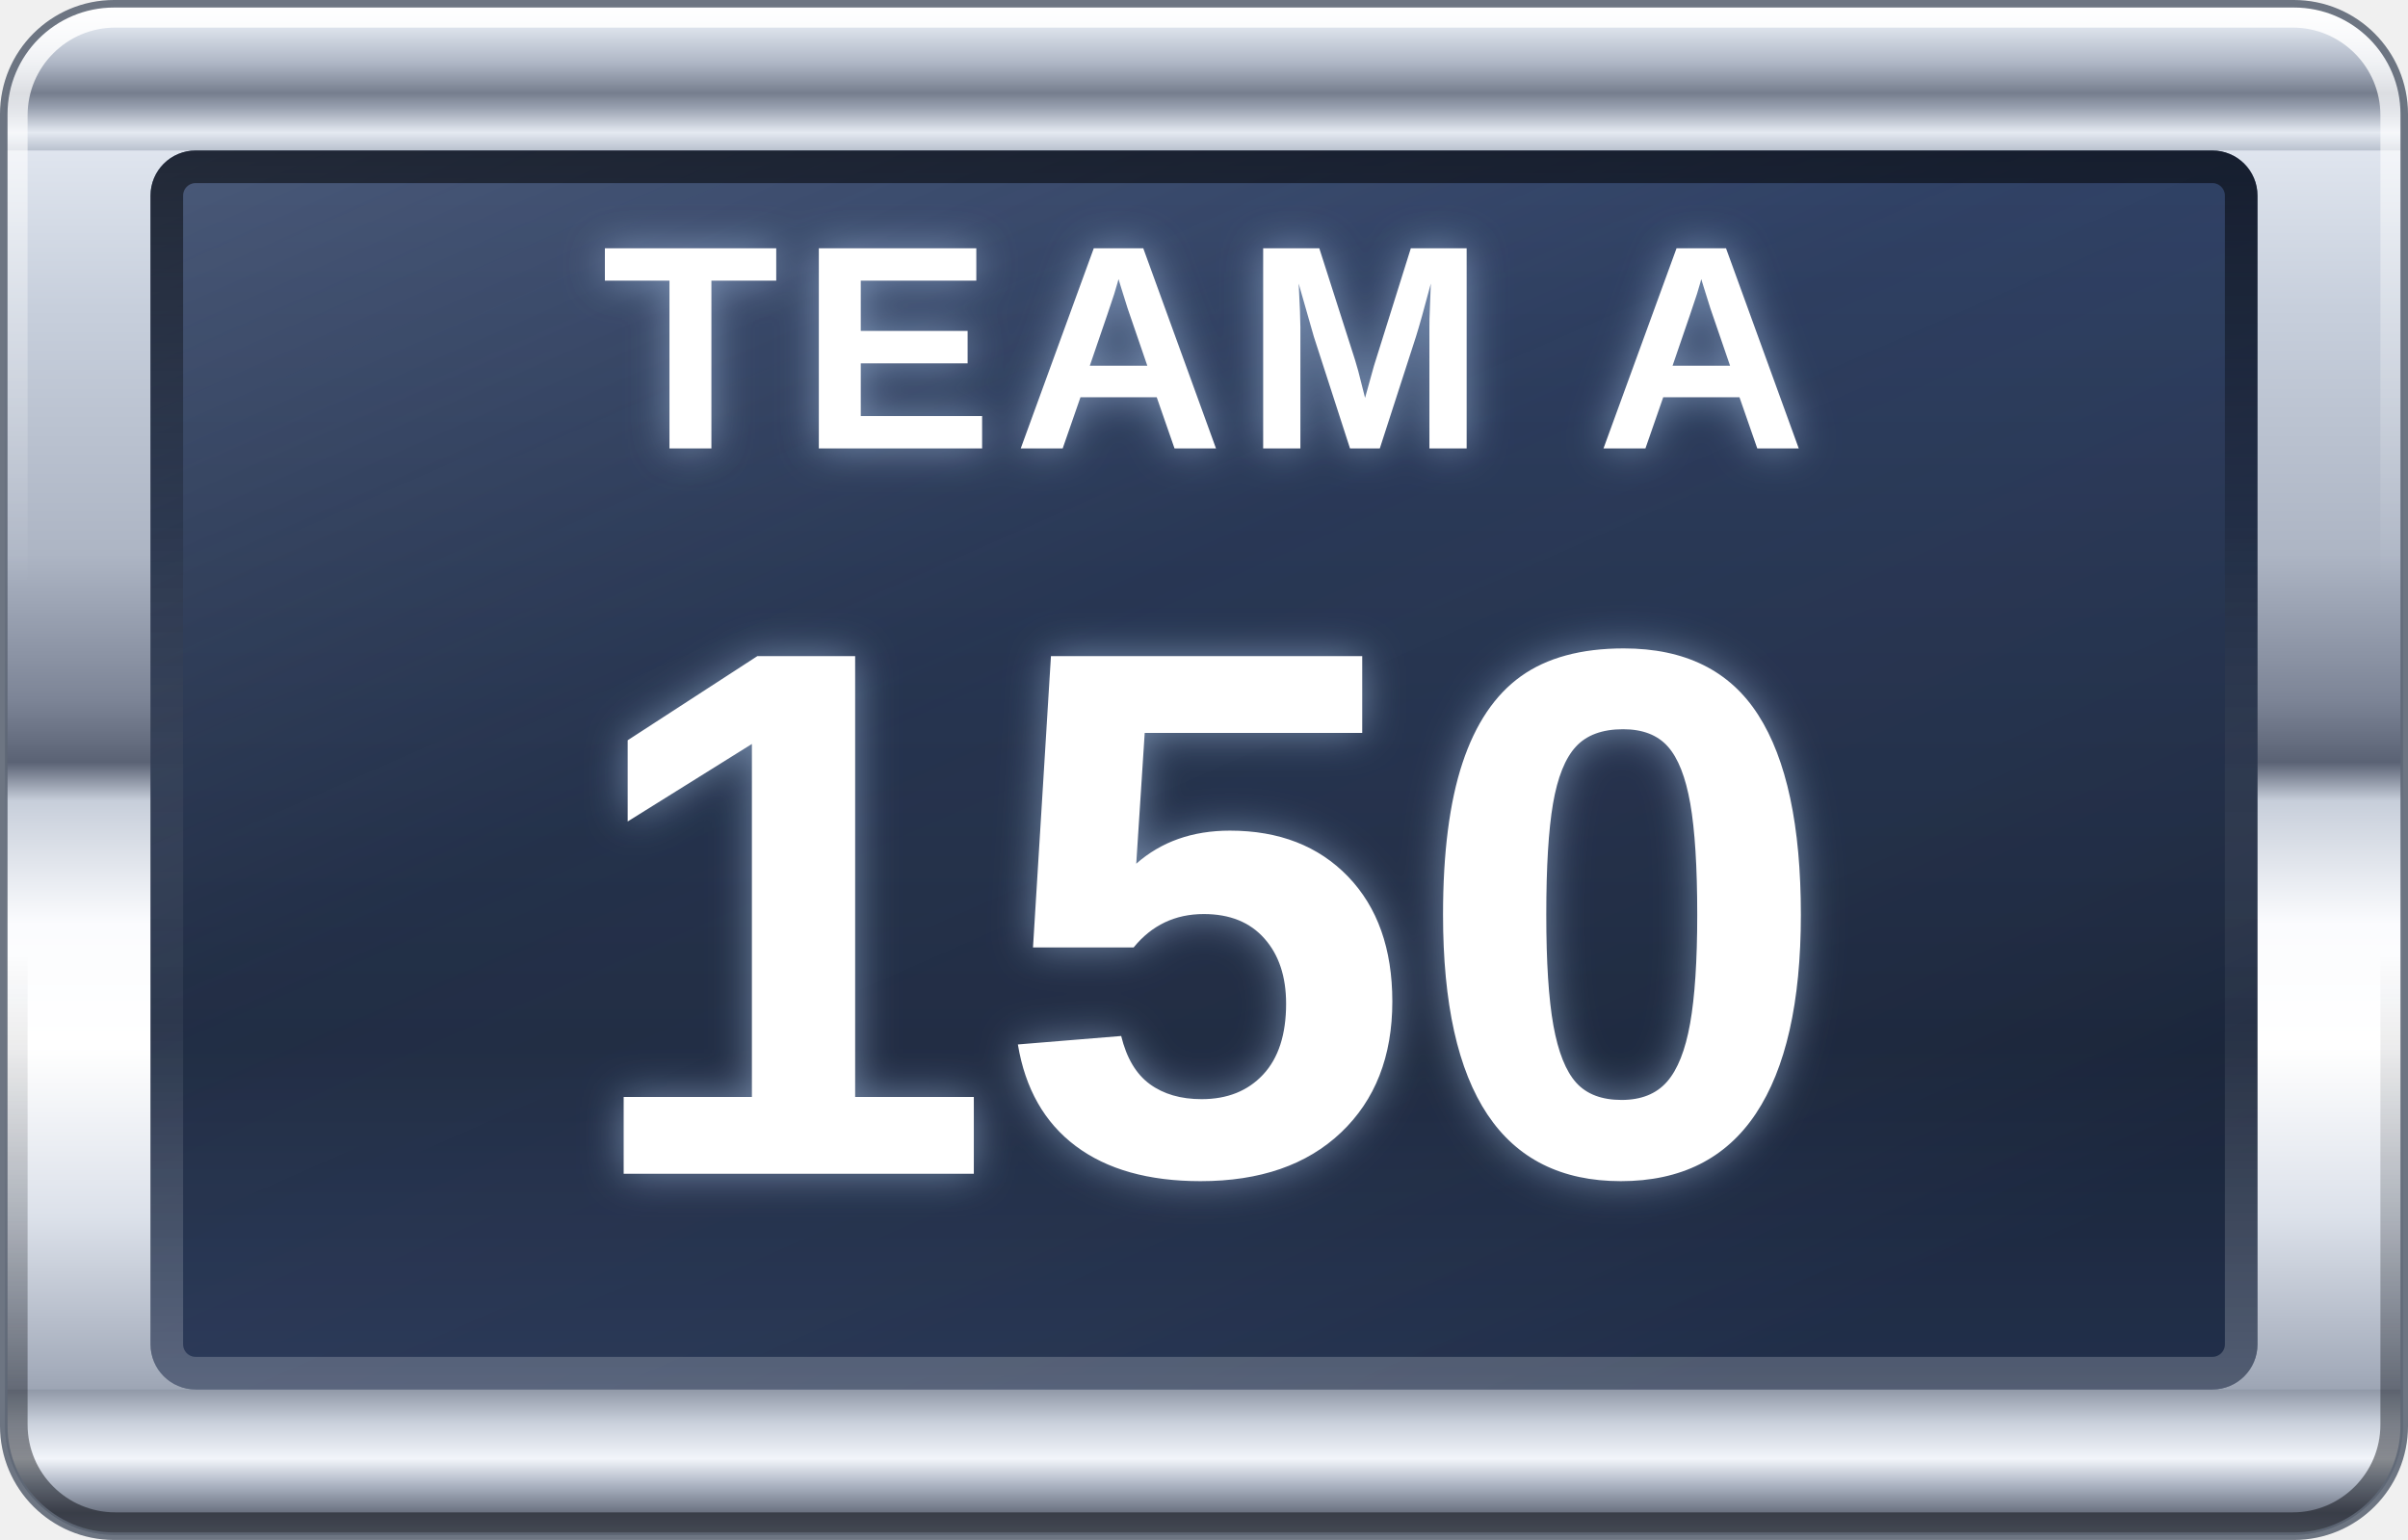
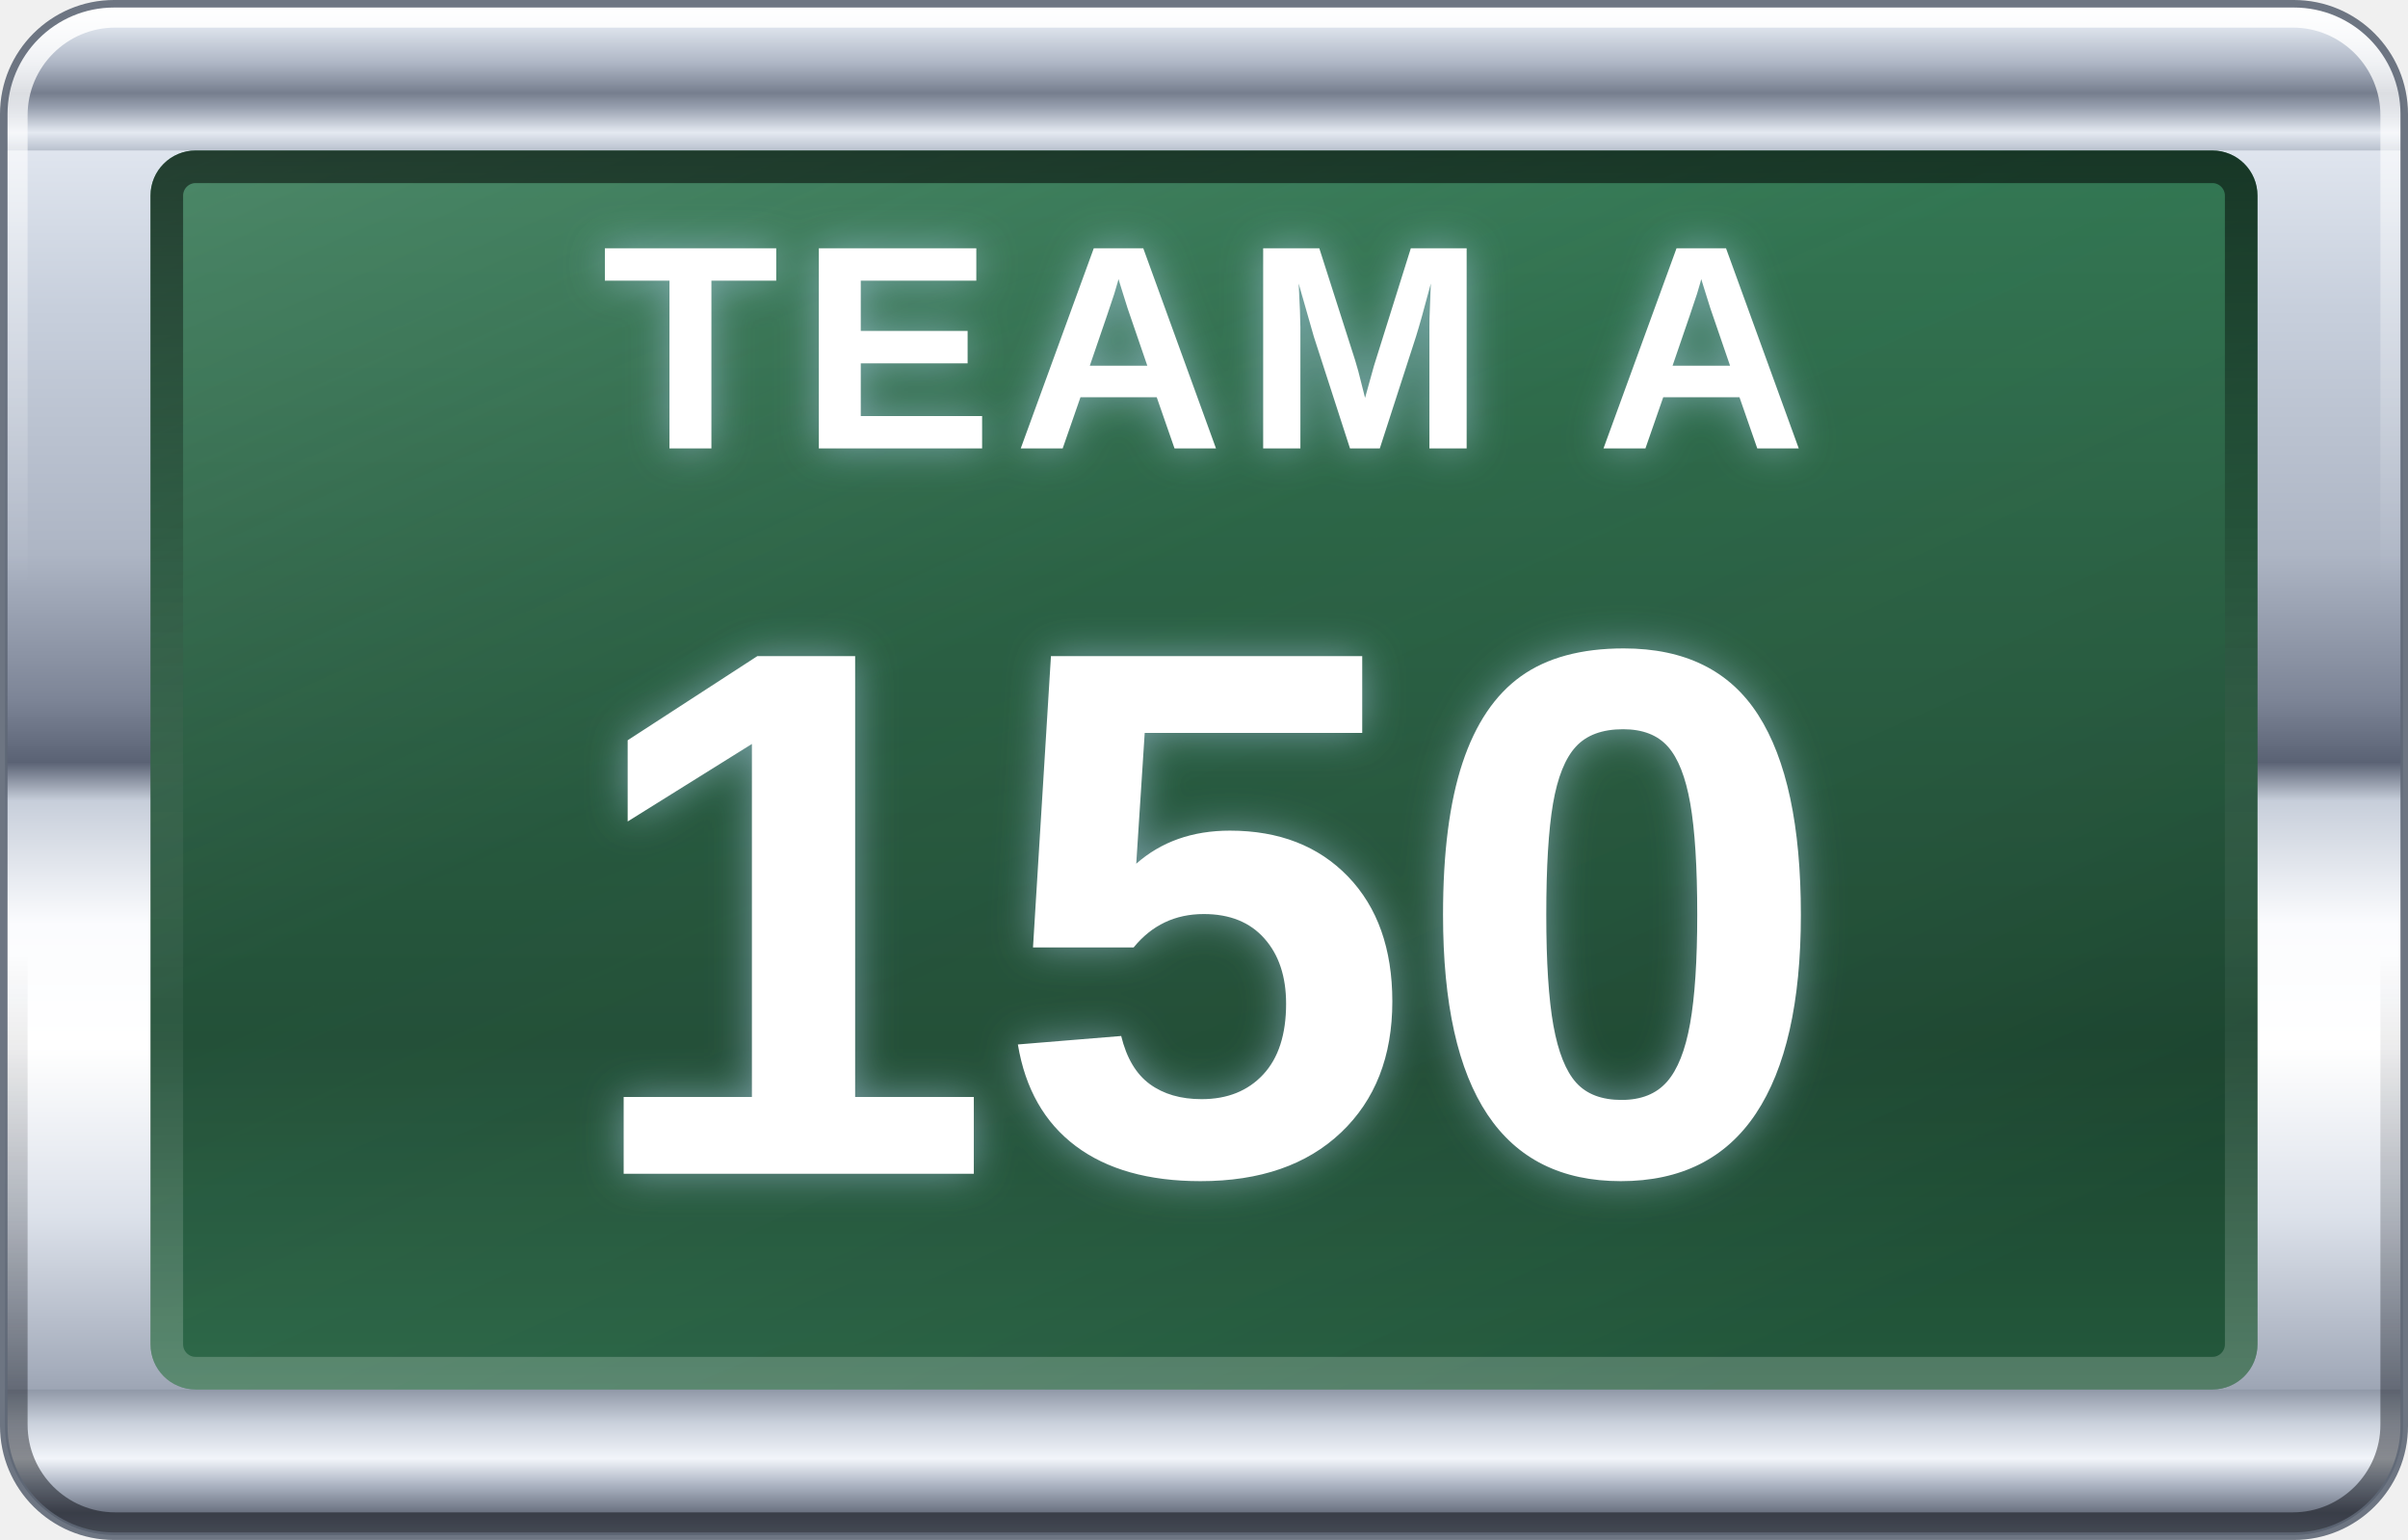
<svg xmlns="http://www.w3.org/2000/svg" viewBox="0 0 480 307" width="480" height="307">
  <defs>
    <linearGradient id="chrome" x1="0" y1="0" x2="0" y2="1">
      <stop offset="0.00" stop-color="#F6F9FD" />
      <stop offset="0.06" stop-color="#E8EDF5" />
      <stop offset="0.20" stop-color="#C7CFDC" />
      <stop offset="0.36" stop-color="#ADB5C4" />
      <stop offset="0.455" stop-color="#7C8496" />
      <stop offset="0.495" stop-color="#5A6274" />
      <stop offset="0.520" stop-color="#C7CEDA" />
      <stop offset="0.60" stop-color="#FBFCFE" />
      <stop offset="0.68" stop-color="#FFFFFF" />
      <stop offset="0.79" stop-color="#DCE1EA" />
      <stop offset="0.89" stop-color="#A5ADBC" />
      <stop offset="0.96" stop-color="#79818F" />
      <stop offset="1.00" stop-color="#AEB6C4" />
    </linearGradient>
    <linearGradient id="bevel" x1="0" y1="0" x2="0" y2="1">
      <stop offset="0.00" stop-color="#FFFFFF" stop-opacity="0.95" />
      <stop offset="0.16" stop-color="#FFFFFF" stop-opacity="0.40" />
      <stop offset="0.38" stop-color="#FFFFFF" stop-opacity="0.00" />
      <stop offset="0.62" stop-color="#0B0E14" stop-opacity="0.00" />
      <stop offset="0.85" stop-color="#0B0E14" stop-opacity="0.30" />
      <stop offset="1.00" stop-color="#0B0E14" stop-opacity="0.55" />
    </linearGradient>
    <linearGradient id="screen" x1="0" y1="0" x2="0" y2="1">
-       <stop offset="0.00" stop-color="#2C3E63" />
-       <stop offset="0.35" stop-color="#23324F" />
-       <stop offset="0.72" stop-color="#1C283F" />
-       <stop offset="1.00" stop-color="#273757" />
+       <stop offset="0.00" stop-color="#2F7550" />
+       <stop offset="0.35" stop-color="#265E40" />
+       <stop offset="0.72" stop-color="#1E4B33" />
+       <stop offset="1.00" stop-color="#296746" />
    </linearGradient>
    <linearGradient id="recess" x1="0" y1="0" x2="0" y2="1">
      <stop offset="0.00" stop-color="#000000" stop-opacity="0.55" />
      <stop offset="0.30" stop-color="#000000" stop-opacity="0.18" />
      <stop offset="0.70" stop-color="#FFFFFF" stop-opacity="0.05" />
      <stop offset="1.00" stop-color="#FFFFFF" stop-opacity="0.22" />
    </linearGradient>
    <linearGradient id="sheen" x1="0" y1="0" x2="0.75" y2="1">
-       <stop offset="0.00" stop-color="#C4C9D3" stop-opacity="0.20" />
-       <stop offset="0.45" stop-color="#858FA5" stop-opacity="0.05" />
-       <stop offset="1.00" stop-color="#0A0E16" stop-opacity="0.18" />
+       <stop offset="0.00" stop-color="#C5D8CE" stop-opacity="0.20" />
+       <stop offset="0.45" stop-color="#86AF9A" stop-opacity="0.05" />
+       <stop offset="1.00" stop-color="#0A1A12" stop-opacity="0.18" />
    </linearGradient>
    <filter id="glow" x="-25%" y="-25%" width="150%" height="150%">
      <feGaussianBlur stdDeviation="9" result="b" />
      <feMerge>
        <feMergeNode in="b" />
        <feMergeNode in="SourceGraphic" />
      </feMerge>
    </filter>
    <filter id="textglow" x="-35%" y="-35%" width="170%" height="180%">
      <feDropShadow dx="0" dy="7" stdDeviation="5" flood-color="#04070E" flood-opacity="0.72" />
      <feGaussianBlur in="SourceAlpha" stdDeviation="4" result="b" />
      <feFlood flood-color="#BEDCFF" flood-opacity="0.5" result="c" />
      <feComposite in="c" in2="b" operator="in" result="glow" />
      <feMerge>
        <feMergeNode in="glow" />
        <feMergeNode in="SourceGraphic" />
      </feMerge>
    </filter>
    <linearGradient id="frameTop" gradientUnits="userSpaceOnUse" x1="0" y1="0" x2="0" y2="30">
      <stop offset="0.00" stop-color="#FDFEFF" />
      <stop offset="0.18" stop-color="#DDE3EC" />
      <stop offset="0.42" stop-color="#AEB6C5" />
      <stop offset="0.62" stop-color="#767E8E" />
      <stop offset="0.72" stop-color="#9AA2B1" />
      <stop offset="0.88" stop-color="#E4E9F1" />
      <stop offset="1.00" stop-color="#B9C1CE" />
    </linearGradient>
    <linearGradient id="frameBottom" gradientUnits="userSpaceOnUse" x1="0" y1="277" x2="0" y2="307">
      <stop offset="0.00" stop-color="#9098A7" />
      <stop offset="0.22" stop-color="#C9D0DB" />
      <stop offset="0.46" stop-color="#F2F5FA" />
      <stop offset="0.64" stop-color="#AAB2C1" />
      <stop offset="0.82" stop-color="#6A7180" />
      <stop offset="1.00" stop-color="#8F97A5" />
    </linearGradient>
    <clipPath id="frameClip">
      <rect x="1" y="1" width="478" height="305" rx="22" />
    </clipPath>
    <clipPath id="screenClip">
      <rect x="30" y="30" width="420" height="247" rx="9" />
    </clipPath>
  </defs>
  <g transform="translate(0,0)">
    <rect x="1" y="1" width="478" height="305" rx="22" fill="url(#chrome)" />
    <g clip-path="url(#frameClip)">
      <rect x="0" y="0" width="480" height="30" fill="url(#frameTop)" />
      <rect x="0" y="277" width="480" height="30" fill="url(#frameBottom)" />
      <rect x="1" y="1" width="478" height="305" rx="22" fill="none" stroke="url(#bevel)" stroke-width="9" />
    </g>
    <rect x="0.75" y="0.75" width="478.5" height="305.5" rx="22" fill="none" stroke="#5F6776" stroke-width="1.5" stroke-opacity="0.9" />
    <rect x="30" y="30" width="420" height="247" rx="9" fill="url(#screen)" />
    <g clip-path="url(#screenClip)">
      <rect x="30" y="30" width="420" height="247" fill="url(#sheen)" />
    </g>
    <g clip-path="url(#screenClip)">
      <rect x="30" y="30" width="420" height="247" rx="9" fill="none" stroke="url(#recess)" stroke-width="13" />
    </g>
    <text x="240" y="89.40" text-anchor="middle" font-family="'Arial Narrow','Haettenschweiler','Arial Bold',Arial,Helvetica,sans-serif" font-size="58" font-weight="bold" letter-spacing="4" fill="#FFFFFF" filter="url(#textglow)">TEAM A</text>
    <text x="240" y="234.00" text-anchor="middle" font-family="'Arial Narrow','Haettenschweiler','Arial Bold',Arial,Helvetica,sans-serif" font-size="150" font-weight="bold" fill="#FFFFFF" filter="url(#textglow)">150</text>
  </g>
</svg>
